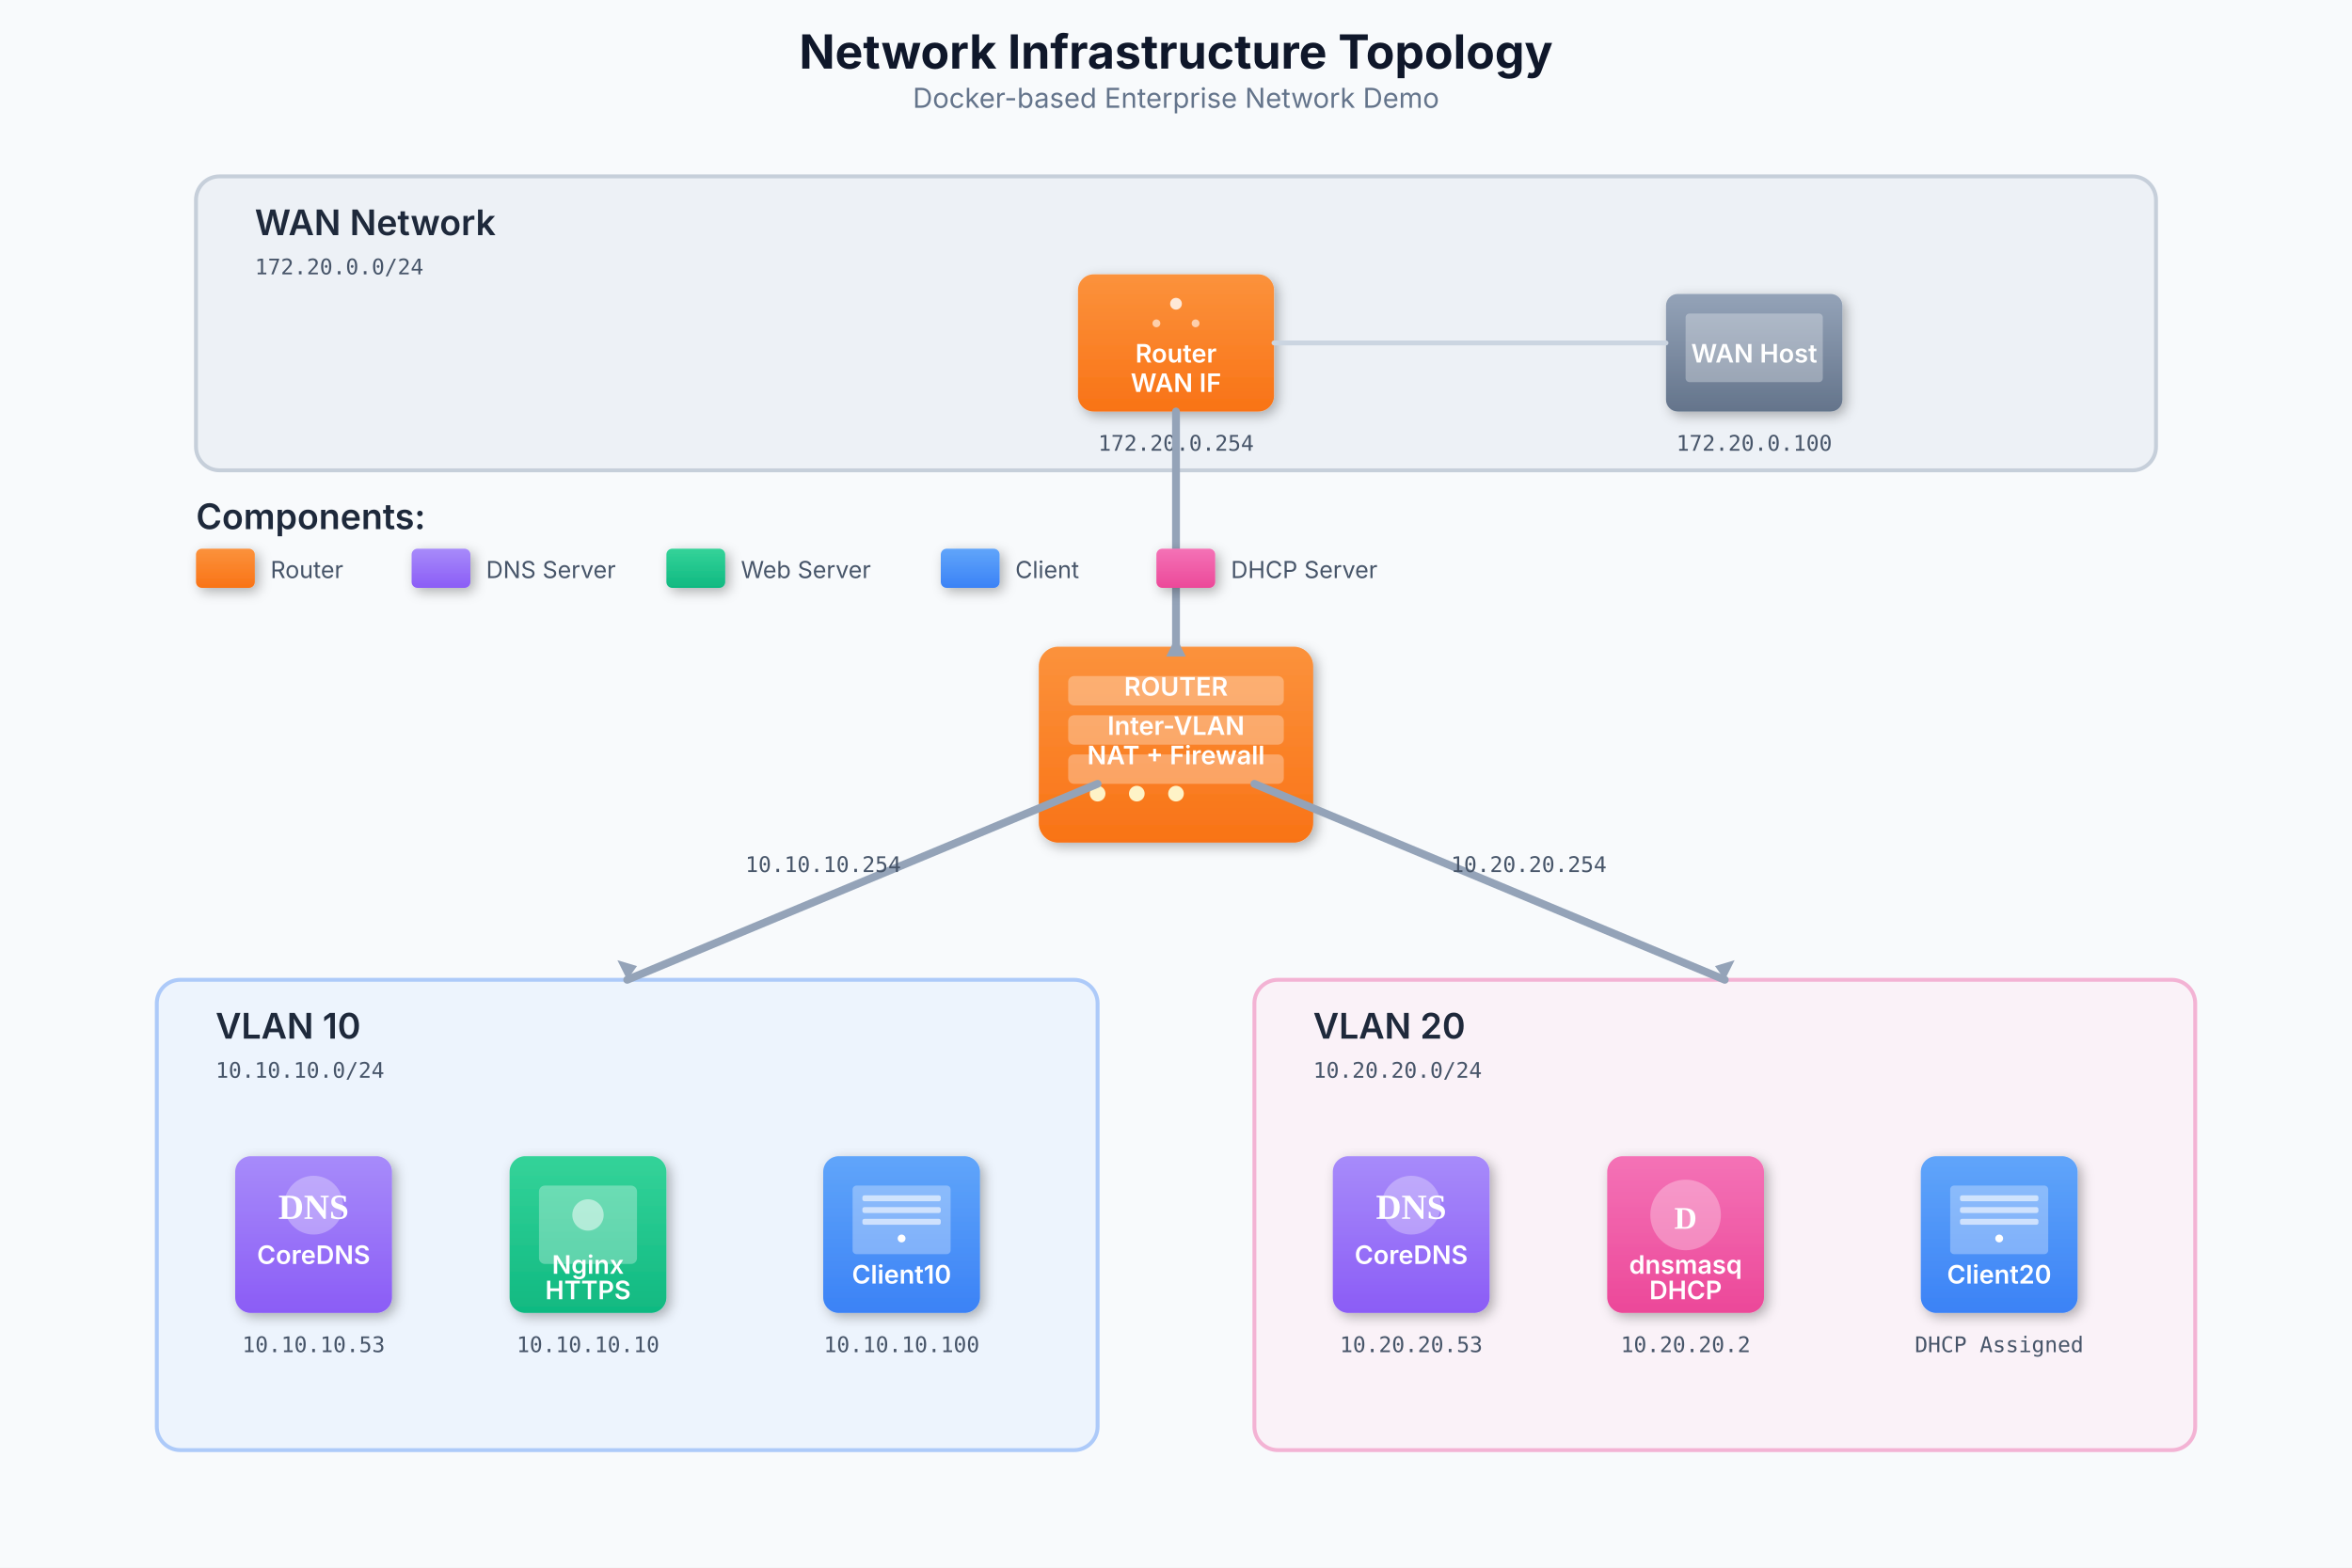
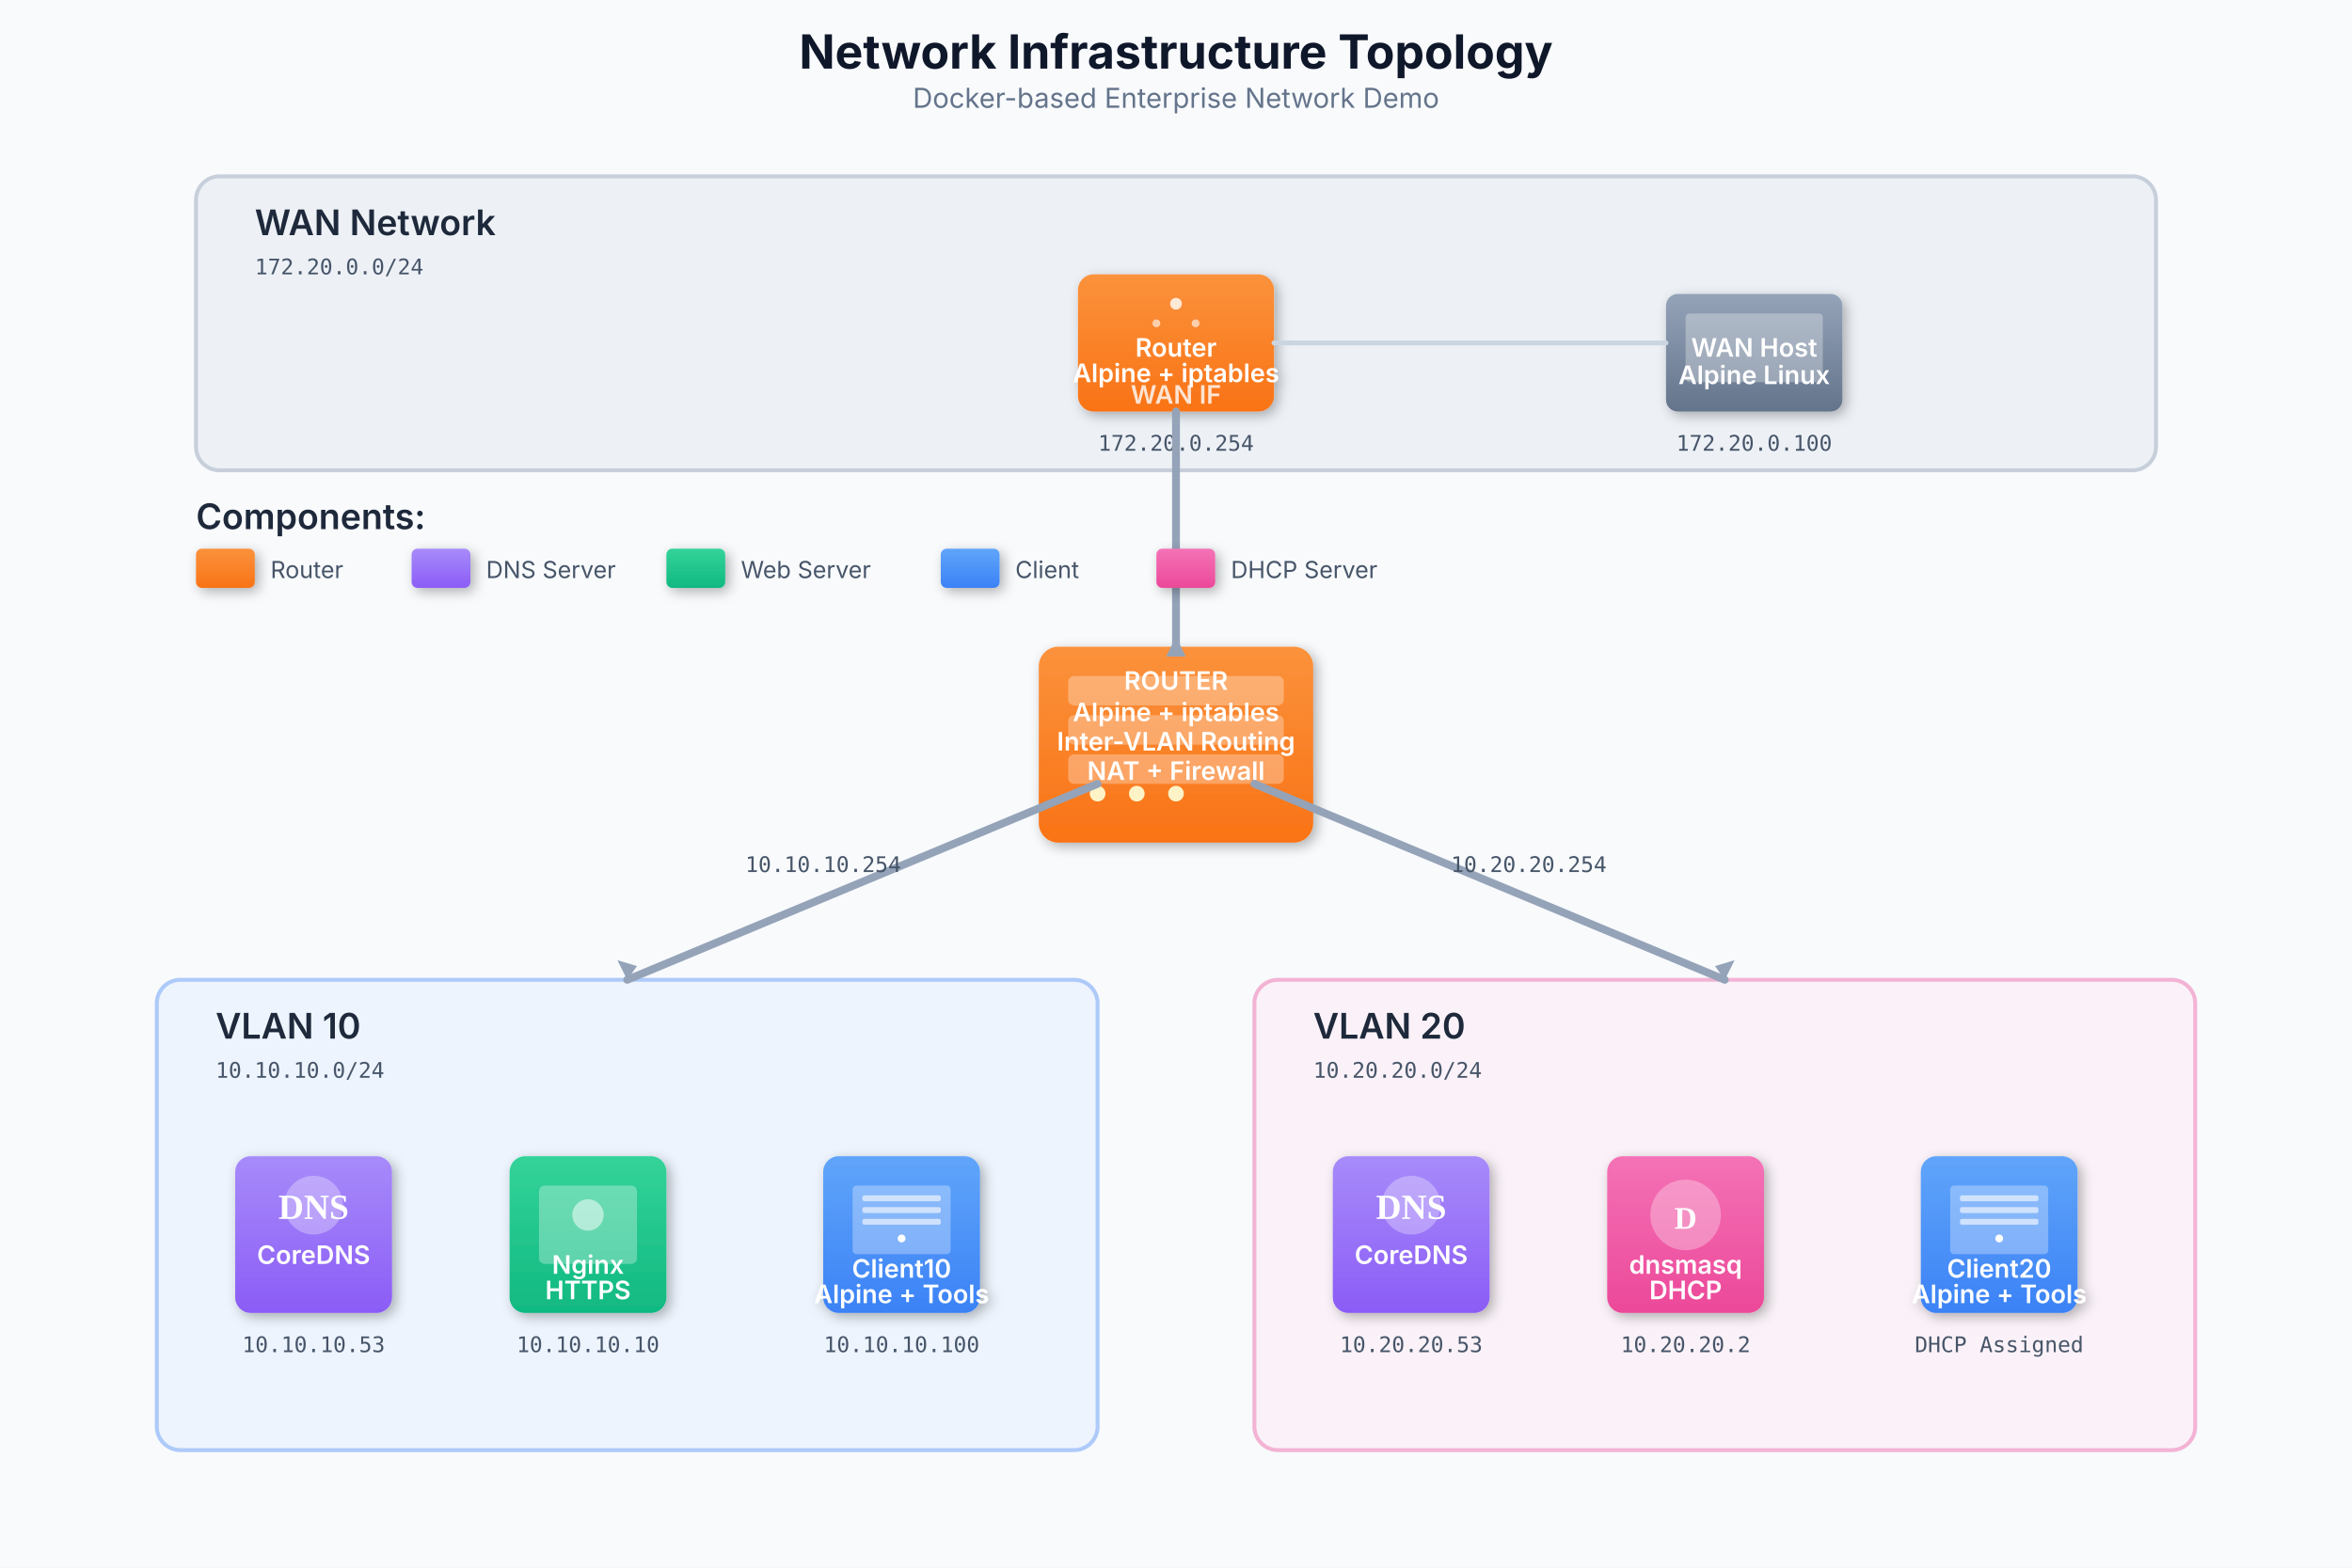
<svg xmlns="http://www.w3.org/2000/svg" width="1200" height="800">
  <defs>
    <linearGradient id="routerGrad" x1="0%" y1="0%" x2="0%" y2="100%">
      <stop offset="0%" style="stop-color:#fb923c;stop-opacity:1" />
      <stop offset="100%" style="stop-color:#f97316;stop-opacity:1" />
    </linearGradient>
    <linearGradient id="serverGrad" x1="0%" y1="0%" x2="0%" y2="100%">
      <stop offset="0%" style="stop-color:#a78bfa;stop-opacity:1" />
      <stop offset="100%" style="stop-color:#8b5cf6;stop-opacity:1" />
    </linearGradient>
    <linearGradient id="webGrad" x1="0%" y1="0%" x2="0%" y2="100%">
      <stop offset="0%" style="stop-color:#34d399;stop-opacity:1" />
      <stop offset="100%" style="stop-color:#10b981;stop-opacity:1" />
    </linearGradient>
    <linearGradient id="clientGrad" x1="0%" y1="0%" x2="0%" y2="100%">
      <stop offset="0%" style="stop-color:#60a5fa;stop-opacity:1" />
      <stop offset="100%" style="stop-color:#3b82f6;stop-opacity:1" />
    </linearGradient>
    <linearGradient id="dhcpGrad" x1="0%" y1="0%" x2="0%" y2="100%">
      <stop offset="0%" style="stop-color:#f472b6;stop-opacity:1" />
      <stop offset="100%" style="stop-color:#ec4899;stop-opacity:1" />
    </linearGradient>
    <linearGradient id="wanGrad" x1="0%" y1="0%" x2="0%" y2="100%">
      <stop offset="0%" style="stop-color:#94a3b8;stop-opacity:1" />
      <stop offset="100%" style="stop-color:#64748b;stop-opacity:1" />
    </linearGradient>
    <filter id="shadow" x="-50%" y="-50%" width="200%" height="200%">
      <feGaussianBlur in="SourceAlpha" stdDeviation="3" />
      <feOffset dx="2" dy="2" result="offsetblur" />
      <feComponentTransfer>
        <feFuncA type="linear" slope="0.3" />
      </feComponentTransfer>
      <feMerge>
        <feMergeNode />
        <feMergeNode in="SourceGraphic" />
      </feMerge>
    </filter>
    <filter id="glow">
      <feGaussianBlur stdDeviation="2" result="coloredBlur" />
      <feMerge>
        <feMergeNode in="coloredBlur" />
        <feMergeNode in="SourceGraphic" />
      </feMerge>
    </filter>
  </defs>
  <style>
    .zone-label { font-family: 'SF Pro Display', -apple-system, BlinkMacSystemFont, sans-serif; font-size: 18px; font-weight: 600; fill: #1e293b; }
    .node-label { font-family: 'SF Pro Display', -apple-system, BlinkMacSystemFont, sans-serif; font-size: 13px; font-weight: 600; fill: white; }
    .ip-label { font-family: 'SF Mono', 'Monaco', monospace; font-size: 11px; fill: #475569; font-weight: 500; }
    .title { font-family: 'SF Pro Display', -apple-system, BlinkMacSystemFont, sans-serif; font-size: 24px; font-weight: 700; fill: #0f172a; }
    .subtitle { font-family: 'SF Pro Display', -apple-system, BlinkMacSystemFont, sans-serif; font-size: 14px; fill: #64748b; }
    .connection { stroke: #cbd5e1; stroke-width: 2.5; fill: none; stroke-linecap: round; }
    .connection-main { stroke: #94a3b8; stroke-width: 4; fill: none; stroke-linecap: round; }
    .legend-text { font-family: 'SF Pro Display', -apple-system, BlinkMacSystemFont, sans-serif; font-size: 12px; fill: #475569; }
  </style>
  <rect width="1200" height="800" fill="#f8fafc" />
  <text class="title" x="600" y="35" text-anchor="middle">Network Infrastructure Topology</text>
  <text class="subtitle" x="600" y="55" text-anchor="middle">Docker-based Enterprise Network Demo</text>
  <rect x="100" y="90" width="1000" height="150" rx="12" fill="#e2e8f0" stroke="#94a3b8" stroke-width="2" opacity="0.5" />
  <text class="zone-label" x="130" y="120">WAN Network</text>
  <text class="ip-label" x="130" y="140">172.20.0.0/24</text>
  <g filter="url(#shadow)">
    <rect x="550" y="140" width="100" height="70" rx="8" fill="url(#routerGrad)" />
    <circle cx="600" cy="155" r="3" fill="white" opacity="0.8" />
    <circle cx="590" cy="165" r="2" fill="white" opacity="0.6" />
    <circle cx="610" cy="165" r="2" fill="white" opacity="0.6" />
-     <text class="node-label" x="600" y="185" text-anchor="middle">Router</text>
-     <text class="node-label" x="600" y="200" text-anchor="middle" font-size="10">WAN IF</text>
+     <text class="node-label" x="600" y="182" text-anchor="middle">Router</text>
+     <text class="node-label" x="600" y="195" text-anchor="middle" font-size="9">Alpine + iptables</text>
+     <text class="node-label" x="600" y="206" text-anchor="middle" font-size="8" opacity="0.8">WAN IF</text>
  </g>
  <text class="ip-label" x="600" y="230" text-anchor="middle">172.20.0.254</text>
  <g filter="url(#shadow)">
    <rect x="850" y="150" width="90" height="60" rx="6" fill="url(#wanGrad)" />
    <rect x="860" y="160" width="70" height="35" rx="2" fill="white" opacity="0.3" />
-     <text class="node-label" x="895" y="185" text-anchor="middle">WAN Host</text>
+     <text class="node-label" x="895" y="182" text-anchor="middle">WAN Host</text>
+     <text class="node-label" x="895" y="196" text-anchor="middle" font-size="9">Alpine Linux</text>
  </g>
  <text class="ip-label" x="895" y="230" text-anchor="middle">172.20.0.100</text>
  <line class="connection" x1="650" y1="175" x2="850" y2="175" />
  <g filter="url(#shadow)">
    <rect x="530" y="330" width="140" height="100" rx="10" fill="url(#routerGrad)" />
    <rect x="545" y="345" width="110" height="15" rx="3" fill="white" opacity="0.3" />
    <rect x="545" y="365" width="110" height="15" rx="3" fill="white" opacity="0.3" />
    <rect x="545" y="385" width="110" height="15" rx="3" fill="white" opacity="0.3" />
    <circle cx="560" cy="405" r="4" fill="#fef3c7" />
    <circle cx="580" cy="405" r="4" fill="#fef3c7" />
    <circle cx="600" cy="405" r="4" fill="#fef3c7" />
-     <text class="node-label" x="600" y="355" text-anchor="middle" font-size="14">ROUTER</text>
-     <text class="node-label" x="600" y="375" text-anchor="middle" font-size="10">Inter-VLAN</text>
-     <text class="node-label" x="600" y="390" text-anchor="middle" font-size="10">NAT + Firewall</text>
+     <text class="node-label" x="600" y="352" text-anchor="middle" font-size="14">ROUTER</text>
+     <text class="node-label" x="600" y="368" text-anchor="middle" font-size="9">Alpine + iptables</text>
+     <text class="node-label" x="600" y="383" text-anchor="middle" font-size="9">Inter-VLAN Routing</text>
+     <text class="node-label" x="600" y="398" text-anchor="middle" font-size="9">NAT + Firewall</text>
  </g>
  <line class="connection-main" x1="600" y1="210" x2="600" y2="330" />
  <polygon fill="#94a3b8" points="600,325 595,335 605,335" />
  <rect x="80" y="500" width="480" height="240" rx="12" fill="#dbeafe" stroke="#3b82f6" stroke-width="2" opacity="0.4" />
  <text class="zone-label" x="110" y="530" fill="#1e40af">VLAN 10</text>
  <text class="ip-label" x="110" y="550">10.10.10.0/24</text>
  <g filter="url(#shadow)">
    <rect x="120" y="590" width="80" height="80" rx="8" fill="url(#serverGrad)" />
    <circle cx="160" cy="615" r="15" fill="white" opacity="0.3" />
    <text x="160" y="622" text-anchor="middle" font-size="18" fill="white" font-weight="bold">DNS</text>
    <text class="node-label" x="160" y="645" text-anchor="middle" font-size="11">CoreDNS</text>
  </g>
  <text class="ip-label" x="160" y="690" text-anchor="middle">10.10.10.53</text>
  <g filter="url(#shadow)">
    <rect x="260" y="590" width="80" height="80" rx="8" fill="url(#webGrad)" />
    <rect x="275" y="605" width="50" height="40" rx="3" fill="white" opacity="0.3" />
    <circle cx="300" cy="620" r="8" fill="white" opacity="0.5" />
    <text class="node-label" x="300" y="650" text-anchor="middle" font-size="11">Nginx</text>
    <text class="node-label" x="300" y="663" text-anchor="middle" font-size="9">HTTPS</text>
  </g>
  <text class="ip-label" x="300" y="690" text-anchor="middle">10.10.10.10</text>
  <g filter="url(#shadow)">
    <rect x="420" y="590" width="80" height="80" rx="8" fill="url(#clientGrad)" />
    <rect x="435" y="605" width="50" height="35" rx="2" fill="white" opacity="0.3" />
    <rect x="440" y="610" width="40" height="3" rx="1" fill="white" opacity="0.6" />
    <rect x="440" y="616" width="40" height="3" rx="1" fill="white" opacity="0.6" />
    <rect x="440" y="622" width="40" height="3" rx="1" fill="white" opacity="0.6" />
    <circle cx="460" cy="632" r="2" fill="white" />
-     <text class="node-label" x="460" y="655" text-anchor="middle" font-size="11">Client10</text>
+     <text class="node-label" x="460" y="652" text-anchor="middle" font-size="11">Client10</text>
+     <text class="node-label" x="460" y="665" text-anchor="middle" font-size="9">Alpine + Tools</text>
  </g>
  <text class="ip-label" x="460" y="690" text-anchor="middle">10.10.10.100</text>
  <rect x="640" y="500" width="480" height="240" rx="12" fill="#fce7f3" stroke="#ec4899" stroke-width="2" opacity="0.4" />
  <text class="zone-label" x="670" y="530" fill="#be185d">VLAN 20</text>
  <text class="ip-label" x="670" y="550">10.20.20.0/24</text>
  <g filter="url(#shadow)">
    <rect x="680" y="590" width="80" height="80" rx="8" fill="url(#serverGrad)" />
    <circle cx="720" cy="615" r="15" fill="white" opacity="0.3" />
    <text x="720" y="622" text-anchor="middle" font-size="18" fill="white" font-weight="bold">DNS</text>
    <text class="node-label" x="720" y="645" text-anchor="middle" font-size="11">CoreDNS</text>
  </g>
  <text class="ip-label" x="720" y="690" text-anchor="middle">10.20.20.53</text>
  <g filter="url(#shadow)">
    <rect x="820" y="590" width="80" height="80" rx="8" fill="url(#dhcpGrad)" />
    <circle cx="860" cy="620" r="18" fill="white" opacity="0.3" />
    <text x="860" y="627" text-anchor="middle" font-size="16" fill="white" font-weight="bold">D</text>
    <text class="node-label" x="860" y="650" text-anchor="middle" font-size="11">dnsmasq</text>
    <text class="node-label" x="860" y="663" text-anchor="middle" font-size="9">DHCP</text>
  </g>
  <text class="ip-label" x="860" y="690" text-anchor="middle">10.20.20.2</text>
  <g filter="url(#shadow)">
    <rect x="980" y="590" width="80" height="80" rx="8" fill="url(#clientGrad)" />
    <rect x="995" y="605" width="50" height="35" rx="2" fill="white" opacity="0.3" />
    <rect x="1000" y="610" width="40" height="3" rx="1" fill="white" opacity="0.6" />
    <rect x="1000" y="616" width="40" height="3" rx="1" fill="white" opacity="0.6" />
    <rect x="1000" y="622" width="40" height="3" rx="1" fill="white" opacity="0.6" />
    <circle cx="1020" cy="632" r="2" fill="white" />
-     <text class="node-label" x="1020" y="655" text-anchor="middle" font-size="11">Client20</text>
+     <text class="node-label" x="1020" y="652" text-anchor="middle" font-size="11">Client20</text>
+     <text class="node-label" x="1020" y="665" text-anchor="middle" font-size="9">Alpine + Tools</text>
  </g>
  <text class="ip-label" x="1020" y="690" text-anchor="middle">DHCP Assigned</text>
  <line class="connection-main" x1="560" y1="400" x2="320" y2="500" />
  <polygon fill="#94a3b8" points="320,500 315,490 325,493" />
  <text class="ip-label" x="420" y="445" text-anchor="middle" fill="#1e40af" font-weight="600">10.10.10.254</text>
  <line class="connection-main" x1="640" y1="400" x2="880" y2="500" />
  <polygon fill="#94a3b8" points="880,500 875,493 885,490" />
  <text class="ip-label" x="780" y="445" text-anchor="middle" fill="#be185d" font-weight="600">10.20.20.254</text>
  <g transform="translate(100, 270)">
    <text class="zone-label" x="0" y="0" font-size="14">Components:</text>
    <rect x="0" y="10" width="30" height="20" rx="3" fill="url(#routerGrad)" filter="url(#shadow)" />
    <text class="legend-text" x="38" y="25">Router</text>
    <rect x="110" y="10" width="30" height="20" rx="3" fill="url(#serverGrad)" filter="url(#shadow)" />
    <text class="legend-text" x="148" y="25">DNS Server</text>
    <rect x="240" y="10" width="30" height="20" rx="3" fill="url(#webGrad)" filter="url(#shadow)" />
    <text class="legend-text" x="278" y="25">Web Server</text>
    <rect x="380" y="10" width="30" height="20" rx="3" fill="url(#clientGrad)" filter="url(#shadow)" />
    <text class="legend-text" x="418" y="25">Client</text>
    <rect x="490" y="10" width="30" height="20" rx="3" fill="url(#dhcpGrad)" filter="url(#shadow)" />
    <text class="legend-text" x="528" y="25">DHCP Server</text>
  </g>
</svg>
